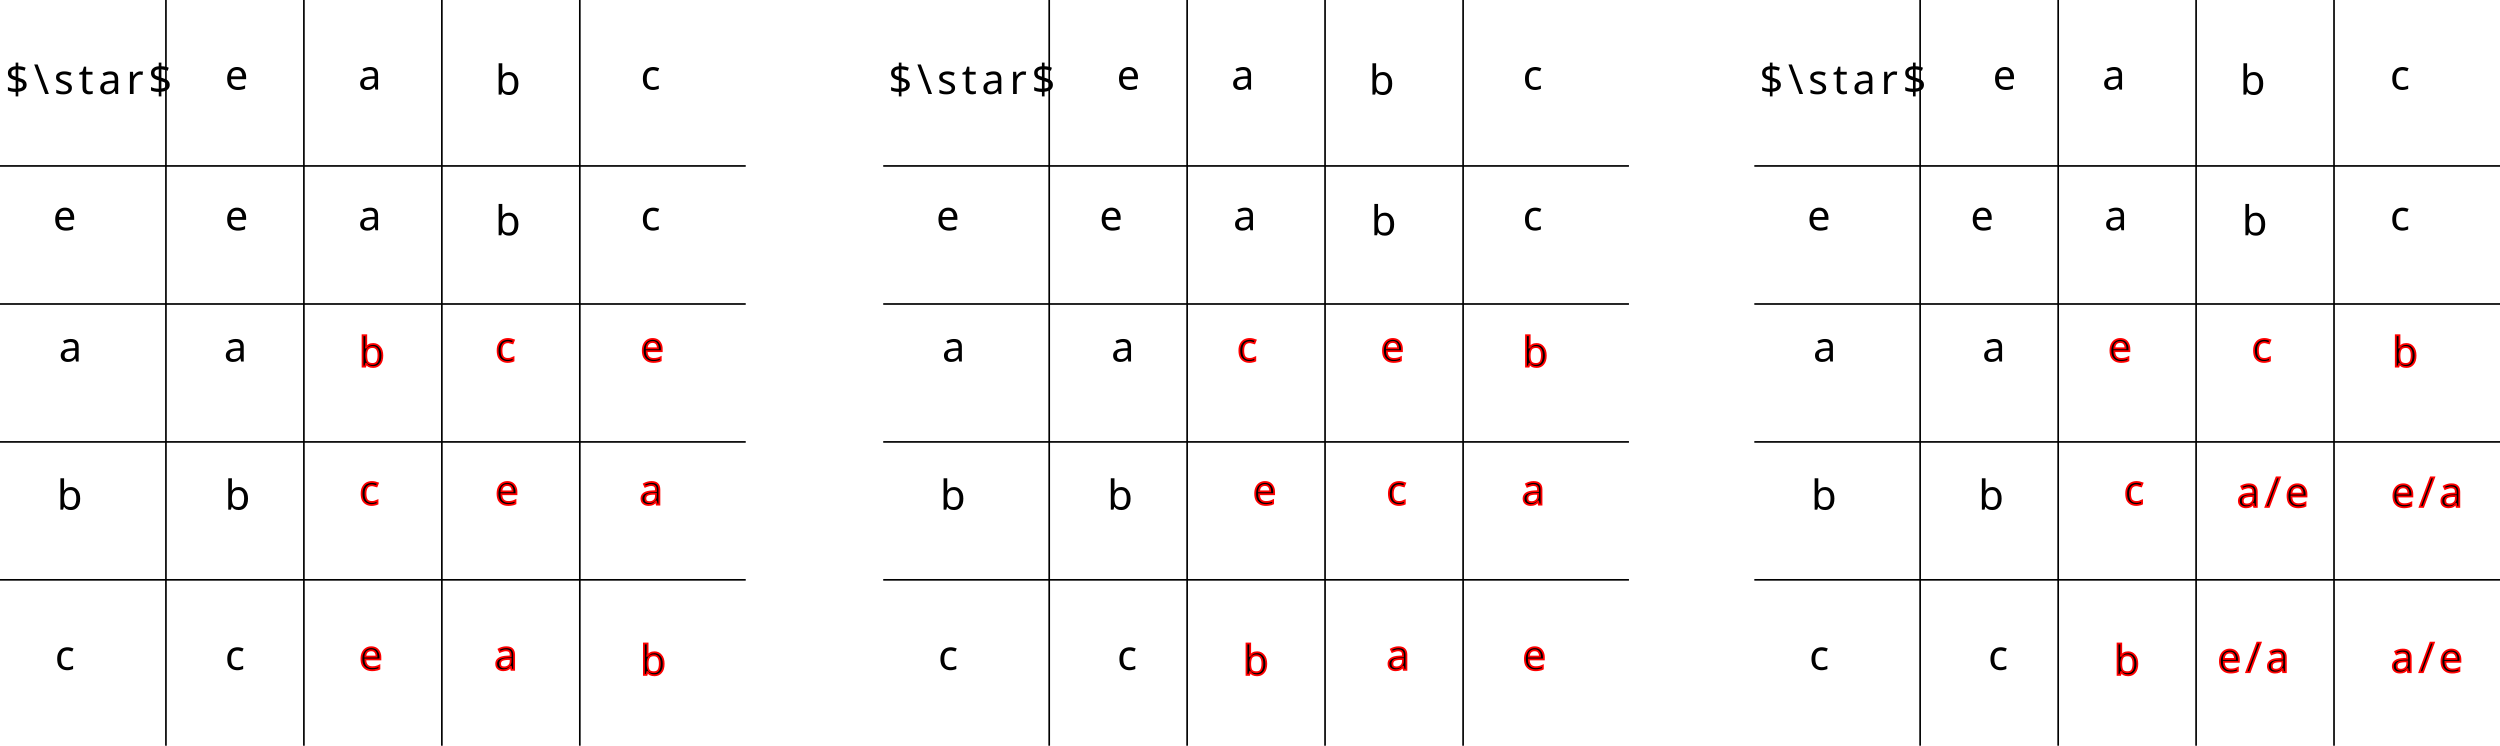
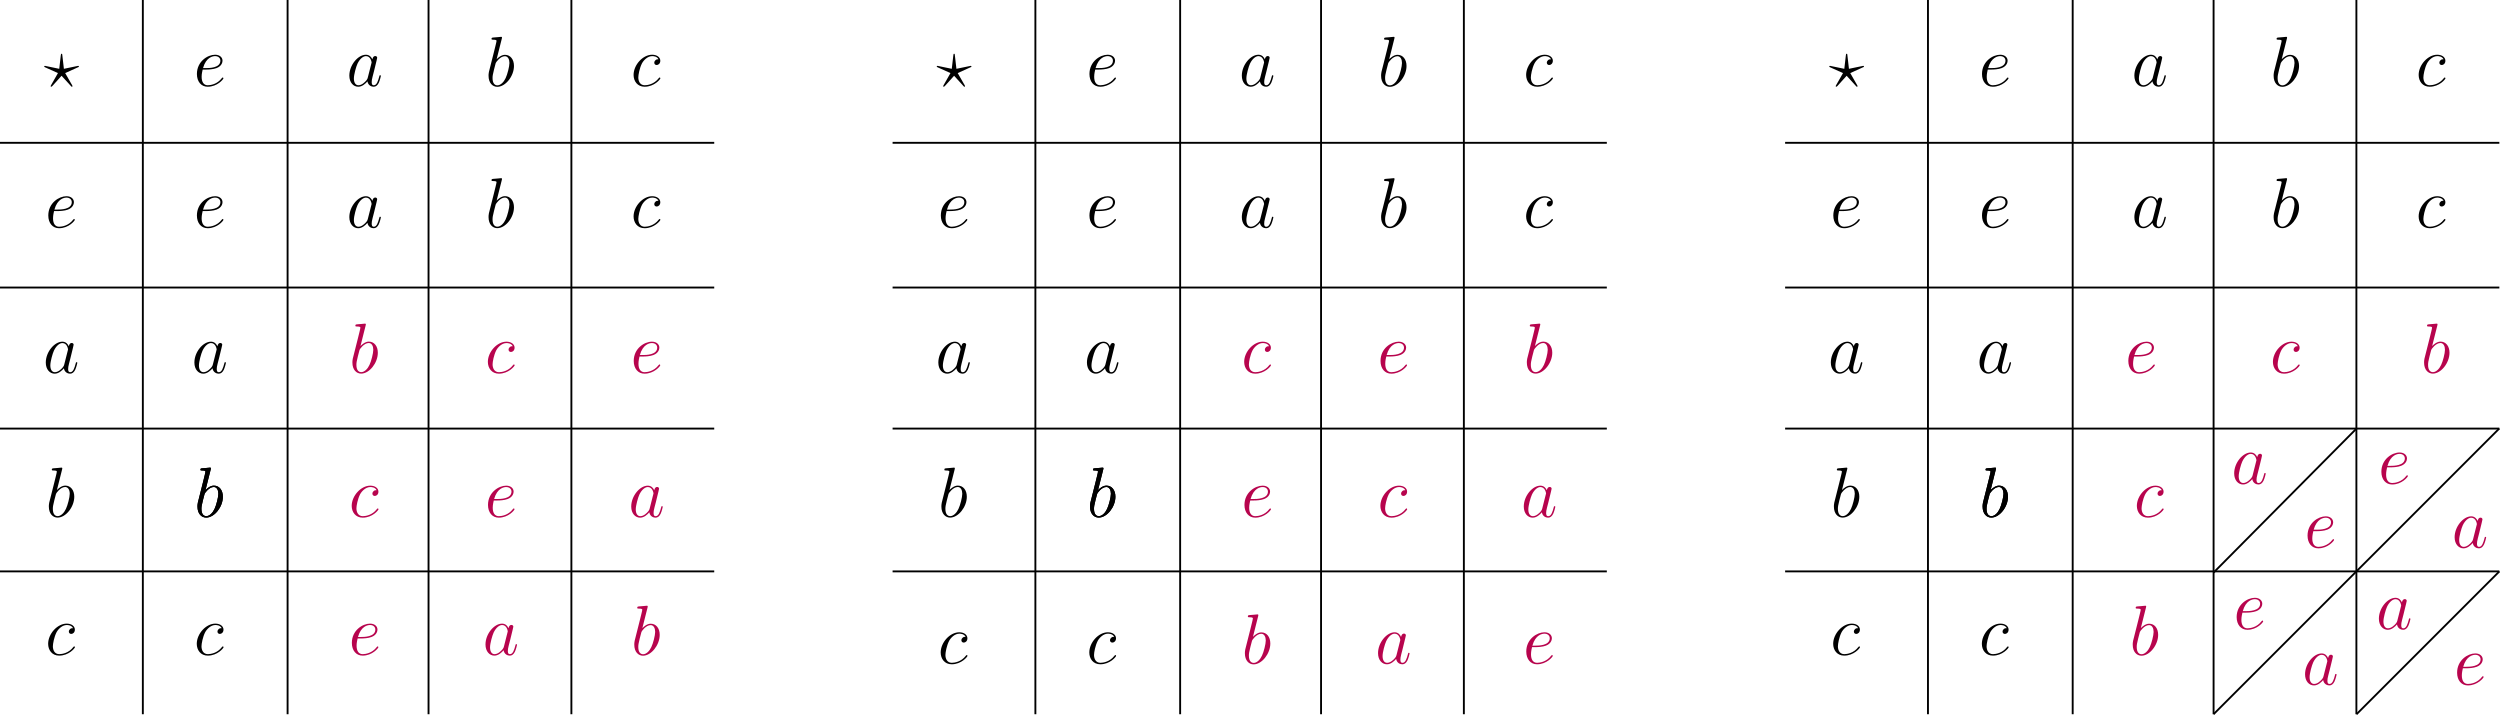
- <svg xmlns="http://www.w3.org/2000/svg" id="svg8" width="191.78mm" height="57.207mm" version="1.1" viewBox="0 0 191.78 57.207">
-   <g id="layer1" transform="translate(-23.643 -203.1)">
-     <path id="path1" d="m36.372 203.1v57.207" fill="none" stroke="#000" stroke-width=".129" />
-     <path id="path2" d="m46.955 203.1v57.207" fill="none" stroke="#000" stroke-width=".129" />
-     <path id="path3" d="m57.539 203.1v57.207" fill="none" stroke="#000" stroke-width=".129" />
-     <path id="path4" d="m68.122 203.1v57.207" fill="none" stroke="#000" stroke-width=".129" />
-     <path id="path5" d="m23.643 247.58h57.207" fill="none" stroke="#000" stroke-width=".129" />
-     <path id="path6" d="m23.643 237h57.207" fill="none" stroke="#000" stroke-width=".129" />
-     <path id="path7" d="m23.643 226.42h57.207" fill="none" stroke="#000" stroke-width=".129" />
-     <path id="path8" d="m23.643 215.83h57.207" fill="none" stroke="#000" stroke-width=".129" />
-     <text id="text8" x="24.045" y="210.307" fill="none" font-family="'MonaspiceXe Nerd Font Mono'" font-size="3.175px" letter-spacing=".37px" stroke="#000000" stroke-width=".14" text-align="justify" word-spacing=".024px" style="line-height:1.8" xml:space="preserve">
-       <tspan id="tspan8" x="24.045" y="210.307" fill="#000000" letter-spacing=".37px" stroke="none" stroke-width=".14">$\star$</tspan>
-     </text>
-     <text id="text9" x="51.13" y="209.97" fill="#000000" font-family="'MonaspiceXe Nerd Font Mono'" font-size="3.175px" letter-spacing=".37px" stroke-width=".14" text-align="justify" word-spacing=".024px" style="line-height:1.8" xml:space="preserve">
-       <tspan id="tspan9" x="51.13" y="209.97" stroke-width=".14">a</tspan>
-     </text>
-     <text id="text10" x="61.628" y="210.357" fill="#000000" font-family="'MonaspiceXe Nerd Font Mono'" font-size="3.175px" letter-spacing=".37px" stroke-width=".14" text-align="justify" word-spacing=".024px" style="line-height:1.8" xml:space="preserve">
-       <tspan id="tspan10" x="61.628" y="210.357" stroke-width=".14">b</tspan>
-     </text>
-     <text id="text11" x="51.13" y="220.761" fill="#000000" font-family="'MonaspiceXe Nerd Font Mono'" font-size="3.175px" letter-spacing=".37px" stroke-width=".14" text-align="justify" word-spacing=".024px" style="line-height:1.8" xml:space="preserve">
-       <tspan id="tspan11" x="51.13" y="220.761" stroke-width=".14">a</tspan>
-     </text>
-     <text id="text12" x="72.789" y="209.97" fill="#000000" font-family="'MonaspiceXe Nerd Font Mono'" font-size="3.175px" letter-spacing=".37px" stroke-width=".14" text-align="justify" word-spacing=".024px" style="line-height:1.8" xml:space="preserve">
-       <tspan id="tspan12" x="72.789" y="209.97" stroke-width=".14">c</tspan>
-     </text>
-     <text id="text13" x="61.628" y="221.147" fill="#000000" font-family="'MonaspiceXe Nerd Font Mono'" font-size="3.175px" letter-spacing=".37px" stroke-width=".14" text-align="justify" word-spacing=".024px" style="line-height:1.8" xml:space="preserve">
-       <tspan id="tspan13" x="61.628" y="221.147" stroke-width=".14">b</tspan>
-     </text>
-     <text id="text14" x="72.789" y="220.76" fill="#000000" font-family="'MonaspiceXe Nerd Font Mono'" font-size="3.175px" letter-spacing=".37px" stroke-width=".14" text-align="justify" word-spacing=".024px" style="line-height:1.8" xml:space="preserve">
-       <tspan id="tspan14" x="72.789" y="220.76" stroke-width=".14">c</tspan>
-     </text>
-     <text id="text15" x="40.897" y="220.76" fill="#000000" font-family="'MonaspiceXe Nerd Font Mono'" font-size="3.175px" letter-spacing=".37px" stroke-width=".14" text-align="justify" word-spacing=".024px" style="line-height:1.8" xml:space="preserve">
-       <tspan id="tspan15" x="40.897" y="220.76" stroke-width=".14">e</tspan>
-     </text>
-     <text id="text16" x="40.826" y="230.835" fill="#000000" font-family="'MonaspiceXe Nerd Font Mono'" font-size="3.175px" letter-spacing=".37px" stroke-width=".14" text-align="justify" word-spacing=".024px" style="line-height:1.8" xml:space="preserve">
-       <tspan id="tspan16" x="40.826" y="230.835" stroke-width=".14">a</tspan>
-     </text>
-     <text id="text17" x="40.888" y="242.194" fill="#000000" font-family="'MonaspiceXe Nerd Font Mono'" font-size="3.175px" letter-spacing=".37px" stroke-width=".14" text-align="justify" word-spacing=".024px" style="line-height:1.8" xml:space="preserve">
-       <tspan id="tspan17" x="40.888" y="242.194" stroke-width=".14">b</tspan>
-     </text>
-     <text id="text18" x="40.905" y="254.485" fill="#000000" font-family="'MonaspiceXe Nerd Font Mono'" font-size="3.175px" letter-spacing=".37px" stroke-width=".14" text-align="justify" word-spacing=".024px" style="line-height:1.8" xml:space="preserve">
-       <tspan id="tspan18" x="40.905" y="254.485" stroke-width=".14">c</tspan>
-     </text>
-     <text id="text19" x="51.192" y="231.221" fill="#000000" font-family="'MonaspiceXe Nerd Font Mono'" font-size="3.175px" letter-spacing=".37px" stroke="#ff0000" stroke-width=".14" text-align="justify" word-spacing=".024px" style="line-height:1.8" xml:space="preserve">
-       <tspan id="tspan19" x="51.192" y="231.221" stroke="#ff0000" stroke-width=".14">b</tspan>
-     </text>
-     <text id="text20" x="51.209" y="241.807" fill="#000000" font-family="'MonaspiceXe Nerd Font Mono'" font-size="3.175px" letter-spacing=".37px" stroke="#ff0000" stroke-width=".14" text-align="justify" word-spacing=".024px" style="line-height:1.8" xml:space="preserve">
-       <tspan id="tspan20" x="51.209" y="241.807" stroke="#ff0000" stroke-width=".14">c</tspan>
-     </text>
-     <text id="text21" x="51.201" y="254.485" fill="#000000" font-family="'MonaspiceXe Nerd Font Mono'" font-size="3.175px" letter-spacing=".37px" stroke="#ff0000" stroke-width=".14" text-align="justify" word-spacing=".024px" style="line-height:1.8" xml:space="preserve">
-       <tspan id="tspan21" x="51.201" y="254.485" stroke="#ff0000" stroke-width=".14">e</tspan>
-     </text>
-     <text id="text22" x="61.644" y="230.834" fill="#000000" font-family="'MonaspiceXe Nerd Font Mono'" font-size="3.175px" letter-spacing=".37px" stroke="#ff0000" stroke-width=".14" text-align="justify" word-spacing=".024px" style="line-height:1.8" xml:space="preserve">
-       <tspan id="tspan22" x="61.644" y="230.834" stroke="#ff0000" stroke-width=".14">c</tspan>
-     </text>
-     <text id="text24" x="61.566" y="254.485" fill="#000000" font-family="'MonaspiceXe Nerd Font Mono'" font-size="3.175px" letter-spacing=".37px" stroke="#ff0000" stroke-width=".14" text-align="justify" word-spacing=".024px" style="line-height:1.8" xml:space="preserve">
-       <tspan id="tspan24" x="61.566" y="254.485" stroke="#ff0000" stroke-width=".14">a</tspan>
-     </text>
-     <text id="text25" x="72.781" y="230.834" fill="#000000" font-family="'MonaspiceXe Nerd Font Mono'" font-size="3.175px" letter-spacing=".37px" stroke="#ff0000" stroke-width=".14" text-align="justify" word-spacing=".024px" style="line-height:1.8" xml:space="preserve">
-       <tspan id="tspan25" x="72.781" y="230.834" stroke="#ff0000" stroke-width=".14">e</tspan>
-     </text>
-     <text id="text26" x="140.38" y="241.807" fill="#000000" font-family="'MonaspiceXe Nerd Font Mono'" font-size="3.175px" letter-spacing=".37px" stroke="#ff0000" stroke-width=".14" text-align="justify" word-spacing=".024px" style="line-height:1.8" xml:space="preserve">
-       <tspan id="tspan26" x="140.38" y="241.807" stroke="#ff0000" stroke-width=".14">a</tspan>
-     </text>
-     <text id="text27" x="72.772" y="254.872" fill="#000000" font-family="'MonaspiceXe Nerd Font Mono'" font-size="3.175px" letter-spacing=".37px" stroke="#ff0000" stroke-width=".14" text-align="justify" word-spacing=".024px" style="line-height:1.8" xml:space="preserve">
-       <tspan id="tspan27" x="72.772" y="254.872" stroke="#ff0000" stroke-width=".14">b</tspan>
-     </text>
-     <text id="text28" x="27.859" y="254.485" fill="#000000" font-family="'MonaspiceXe Nerd Font Mono'" font-size="3.175px" letter-spacing=".37px" stroke-width=".14" text-align="justify" word-spacing=".024px" style="line-height:1.8" xml:space="preserve">
-       <tspan id="tspan28" x="27.859" y="254.485" stroke-width=".14">c</tspan>
-     </text>
-     <text id="text29" x="28.01" y="242.194" fill="#000000" font-family="'MonaspiceXe Nerd Font Mono'" font-size="3.175px" letter-spacing=".37px" stroke-width=".14" text-align="justify" word-spacing=".024px" style="line-height:1.8" xml:space="preserve">
-       <tspan id="tspan29" x="28.01" y="242.194" stroke-width=".14">b</tspan>
-     </text>
-     <text id="text30" x="28.161" y="230.835" fill="#000000" font-family="'MonaspiceXe Nerd Font Mono'" font-size="3.175px" letter-spacing=".37px" stroke-width=".14" text-align="justify" word-spacing=".024px" style="line-height:1.8" xml:space="preserve">
-       <tspan id="tspan30" x="28.161" y="230.835" stroke-width=".14">a</tspan>
-     </text>
-     <text id="text31" x="27.708" y="220.76" fill="#000000" font-family="'MonaspiceXe Nerd Font Mono'" font-size="3.175px" letter-spacing=".37px" stroke-width=".14" text-align="justify" word-spacing=".024px" style="line-height:1.8" xml:space="preserve">
-       <tspan id="tspan31" x="27.708" y="220.76" stroke-width=".14">e</tspan>
-     </text>
-     <path id="path31" d="m104.13 203.1v57.207" fill="none" stroke="#000" stroke-width=".129" />
-     <path id="path32" d="m114.71 203.1v57.207" fill="none" stroke="#000" stroke-width=".129" />
-     <path id="path33" d="m125.29 203.1v57.207" fill="none" stroke="#000" stroke-width=".129" />
-     <path id="path34" d="m135.88 203.1v57.207" fill="none" stroke="#000" stroke-width=".129" />
-     <path id="path35" d="m91.396 247.58h57.207" fill="none" stroke="#000" stroke-width=".129" />
-     <path id="path36" d="m91.396 237h57.207" fill="none" stroke="#000" stroke-width=".129" />
-     <path id="path37" d="m91.396 226.42h57.207" fill="none" stroke="#000" stroke-width=".129" />
-     <path id="path38" d="m91.396 215.83h57.207" fill="none" stroke="#000" stroke-width=".129" />
-     <text id="text38" x="91.798" y="210.307" fill="none" font-family="'MonaspiceXe Nerd Font Mono'" font-size="3.175px" letter-spacing=".37px" stroke="#000000" stroke-width=".14" text-align="justify" word-spacing=".024px" style="line-height:1.8" xml:space="preserve">
-       <tspan id="tspan38" x="91.798" y="210.307" fill="#000000" letter-spacing=".37px" stroke="none" stroke-width=".14">$\star$</tspan>
-     </text>
-     <text id="text39" x="118.096" y="209.97" fill="#000000" font-family="'MonaspiceXe Nerd Font Mono'" font-size="3.175px" letter-spacing=".37px" stroke-width=".14" text-align="justify" word-spacing=".024px" style="line-height:1.8" xml:space="preserve">
-       <tspan id="tspan39" x="118.096" y="209.97" stroke-width=".14">a</tspan>
-     </text>
-     <text id="text40" x="128.659" y="210.357" fill="#000000" font-family="'MonaspiceXe Nerd Font Mono'" font-size="3.175px" letter-spacing=".37px" stroke-width=".14" text-align="justify" word-spacing=".024px" style="line-height:1.8" xml:space="preserve">
-       <tspan id="tspan40" x="128.659" y="210.357" stroke-width=".14">b</tspan>
-     </text>
-     <text id="text41" x="118.247" y="220.761" fill="#000000" font-family="'MonaspiceXe Nerd Font Mono'" font-size="3.175px" letter-spacing=".37px" stroke-width=".14" text-align="justify" word-spacing=".024px" style="line-height:1.8" xml:space="preserve">
-       <tspan id="tspan41" x="118.247" y="220.761" stroke-width=".14">a</tspan>
-     </text>
-     <text id="text42" x="140.458" y="209.97" fill="#000000" font-family="'MonaspiceXe Nerd Font Mono'" font-size="3.175px" letter-spacing=".37px" stroke-width=".14" text-align="justify" word-spacing=".024px" style="line-height:1.8" xml:space="preserve">
-       <tspan id="tspan42" x="140.458" y="209.97" stroke-width=".14">c</tspan>
-     </text>
-     <text id="text43" x="128.81" y="221.147" fill="#000000" font-family="'MonaspiceXe Nerd Font Mono'" font-size="3.175px" letter-spacing=".37px" stroke-width=".14" text-align="justify" word-spacing=".024px" style="line-height:1.8" xml:space="preserve">
-       <tspan id="tspan43" x="128.81" y="221.147" stroke-width=".14">b</tspan>
-     </text>
-     <text id="text44" x="140.458" y="220.76" fill="#000000" font-family="'MonaspiceXe Nerd Font Mono'" font-size="3.175px" letter-spacing=".37px" stroke-width=".14" text-align="justify" word-spacing=".024px" style="line-height:1.8" xml:space="preserve">
-       <tspan id="tspan44" x="140.458" y="220.76" stroke-width=".14">c</tspan>
-     </text>
-     <text id="text45" x="107.986" y="220.76" fill="#000000" font-family="'MonaspiceXe Nerd Font Mono'" font-size="3.175px" letter-spacing=".37px" stroke-width=".14" text-align="justify" word-spacing=".024px" style="line-height:1.8" xml:space="preserve">
-       <tspan id="tspan45" x="107.986" y="220.76" stroke-width=".14">e</tspan>
-     </text>
-     <text id="text46" x="108.891" y="230.835" fill="#000000" font-family="'MonaspiceXe Nerd Font Mono'" font-size="3.175px" letter-spacing=".37px" stroke-width=".14" text-align="justify" word-spacing=".024px" style="line-height:1.8" xml:space="preserve">
-       <tspan id="tspan46" x="108.891" y="230.835" stroke-width=".14">a</tspan>
-     </text>
-     <text id="text47" x="108.589" y="242.194" fill="#000000" font-family="'MonaspiceXe Nerd Font Mono'" font-size="3.175px" letter-spacing=".37px" stroke-width=".14" text-align="justify" word-spacing=".024px" style="line-height:1.8" xml:space="preserve">
-       <tspan id="tspan47" x="108.589" y="242.194" stroke-width=".14">b</tspan>
-     </text>
-     <text id="text48" x="109.344" y="254.485" fill="#000000" font-family="'MonaspiceXe Nerd Font Mono'" font-size="3.175px" letter-spacing=".37px" stroke-width=".14" text-align="justify" word-spacing=".024px" style="line-height:1.8" xml:space="preserve">
-       <tspan id="tspan48" x="109.344" y="254.485" stroke-width=".14">c</tspan>
-     </text>
-     <text id="text49" x="118.548" y="230.834" fill="#000000" font-family="'MonaspiceXe Nerd Font Mono'" font-size="3.175px" letter-spacing=".37px" stroke="#ff0000" stroke-width=".14" text-align="justify" word-spacing=".024px" style="line-height:1.8" xml:space="preserve">
-       <tspan id="tspan49" x="118.548" y="230.834" stroke="#ff0000" stroke-width=".14">c</tspan>
-     </text>
-     <text id="text50" x="119.756" y="241.807" fill="#000000" font-family="'MonaspiceXe Nerd Font Mono'" font-size="3.175px" letter-spacing=".37px" stroke="#ff0000" stroke-width=".14" text-align="justify" word-spacing=".024px" style="line-height:1.8" xml:space="preserve">
-       <tspan id="tspan50" x="119.756" y="241.807" stroke="#ff0000" stroke-width=".14">e</tspan>
-     </text>
-     <text id="text51" x="119.001" y="254.872" fill="#000000" font-family="'MonaspiceXe Nerd Font Mono'" font-size="3.175px" letter-spacing=".37px" stroke="#ff0000" stroke-width=".14" text-align="justify" word-spacing=".024px" style="line-height:1.8" xml:space="preserve">
-       <tspan id="tspan51" x="119.001" y="254.872" stroke="#ff0000" stroke-width=".14">b</tspan>
-     </text>
-     <text id="text52" x="129.564" y="230.834" fill="#000000" font-family="'MonaspiceXe Nerd Font Mono'" font-size="3.175px" letter-spacing=".37px" stroke="#ff0000" stroke-width=".14" text-align="justify" word-spacing=".024px" style="line-height:1.8" xml:space="preserve">
-       <tspan id="tspan52" x="129.564" y="230.834" stroke="#ff0000" stroke-width=".14">e</tspan>
-     </text>
+ <svg xmlns="http://www.w3.org/2000/svg" xmlns:xlink="http://www.w3.org/1999/xlink" id="svg8" width="170.33mm" height="48.708mm" version="1.1" viewBox="0 0 170.33 48.708">
+   <defs id="defs2">
+     <g id="g1">
+       <g id="glyph-0-0">
+         <path id="path1-1" d="m2.922-2.062 1.625 1.781c0.031 0.047 0.062 0.062 0.109 0.062 0.109 0 0.109-0.094 0.109-0.109 0-0.031-0.031-0.109-0.062-0.141l-1.172-2.047 2.141-0.969c0.156-0.047 0.172-0.062 0.172-0.141 0-0.062-0.047-0.109-0.125-0.109l-2.406 0.5-0.266-2.312c-0.016-0.172-0.016-0.219-0.125-0.219-0.094 0-0.094 0.047-0.125 0.234l-0.266 2.297-2.406-0.5c-0.078 0-0.125 0.047-0.125 0.109 0 0.078 0.062 0.094 0.156 0.141l2.156 0.969-1.156 2.031c-0.078 0.141-0.078 0.156-0.078 0.156 0 0.016 0 0.109 0.109 0.109 0.016 0 0.062 0 0.172-0.109z" />
+       </g>
+     </g>
+     <g id="g1-8">
+       <g id="glyph-0-0-7">
+         <path id="path1-9" d="m3.594-1.422c-0.062 0.203-0.062 0.234-0.219 0.453-0.266 0.328-0.797 0.844-1.359 0.844-0.484 0-0.766-0.438-0.766-1.141 0-0.656 0.375-2 0.609-2.5 0.406-0.844 0.969-1.266 1.422-1.266 0.797 0 0.953 0.984 0.953 1.078 0 0.016-0.031 0.156-0.047 0.188zm0.766-3.062c-0.125-0.312-0.453-0.781-1.078-0.781-1.344 0-2.797 1.734-2.797 3.516 0 1.172 0.688 1.875 1.5 1.875 0.656 0 1.219-0.516 1.547-0.906 0.125 0.703 0.688 0.906 1.047 0.906s0.641-0.219 0.859-0.656c0.188-0.406 0.359-1.125 0.359-1.172 0-0.062-0.047-0.109-0.125-0.109-0.109 0-0.109 0.062-0.156 0.234-0.188 0.703-0.406 1.453-0.906 1.453-0.344 0-0.359-0.312-0.359-0.547 0-0.266 0.031-0.406 0.141-0.875 0.078-0.297 0.141-0.562 0.234-0.906 0.438-1.797 0.547-2.219 0.547-2.297 0-0.156-0.125-0.297-0.312-0.297-0.375 0-0.469 0.422-0.5 0.562z" />
+       </g>
+     </g>
+     <g id="g1-0">
+       <g id="glyph-0-0-2">
+         <path id="path1-3" d="m2.141-2.766c0.328 0 1.141-0.031 1.703-0.25 0.906-0.344 1-1.031 1-1.25 0-0.531-0.453-1-1.25-1-1.25 0-3.062 1.125-3.062 3.25 0 1.266 0.719 2.141 1.812 2.141 1.625 0 2.656-1.266 2.656-1.422 0-0.078-0.078-0.141-0.125-0.141-0.031 0-0.047 0.016-0.156 0.125-0.766 1.016-1.891 1.188-2.359 1.188-0.672 0-1.031-0.531-1.031-1.422 0-0.156 0-0.469 0.172-1.219zm-0.578-0.25c0.516-1.844 1.656-2.016 2.031-2.016 0.531 0 0.891 0.312 0.891 0.766 0 1.25-1.922 1.25-2.422 1.25z" />
+       </g>
+     </g>
+     <g id="g1-5">
+       <g id="glyph-0-0-9">
+         <path id="path1-2" d="m2.766-8c0-0.047 0.031-0.109 0.031-0.172 0-0.125-0.125-0.125-0.141-0.125s-0.438 0.031-0.656 0.062c-0.203 0.016-0.391 0.031-0.594 0.047-0.297 0.031-0.375 0.031-0.375 0.25 0 0.125 0.109 0.125 0.234 0.125 0.609 0 0.609 0.109 0.609 0.219 0 0.094-0.094 0.438-0.141 0.656l-0.281 1.141c-0.125 0.484-0.812 3.188-0.859 3.406-0.062 0.297-0.062 0.5-0.062 0.656 0 1.219 0.688 1.859 1.469 1.859 1.375 0 2.812-1.781 2.812-3.516 0-1.109-0.609-1.875-1.516-1.875-0.625 0-1.188 0.516-1.406 0.75zm-0.75 7.875c-0.391 0-0.812-0.281-0.812-1.219 0-0.391 0.047-0.609 0.25-1.453 0.047-0.156 0.234-0.922 0.281-1.078 0.016-0.094 0.734-1.156 1.547-1.156 0.516 0 0.766 0.531 0.766 1.141 0 0.578-0.344 1.938-0.641 2.547-0.297 0.656-0.844 1.219-1.391 1.219z" />
+       </g>
+     </g>
+     <g id="g1-9">
+       <g id="glyph-0-0-73">
+         <path id="path1-6" d="m4.672-4.5c-0.219 0-0.328 0-0.5 0.156-0.078 0.047-0.203 0.234-0.203 0.422 0 0.234 0.172 0.391 0.406 0.391 0.281 0 0.609-0.25 0.609-0.719 0-0.578-0.547-1.016-1.375-1.016-1.562 0-3.125 1.703-3.125 3.406 0 1.031 0.641 1.984 1.859 1.984 1.625 0 2.656-1.266 2.656-1.422 0-0.078-0.078-0.141-0.125-0.141-0.031 0-0.047 0.016-0.156 0.125-0.766 1.016-1.891 1.188-2.359 1.188-0.812 0-1.078-0.719-1.078-1.312 0-0.422 0.203-1.578 0.625-2.391 0.312-0.562 0.969-1.203 1.719-1.203 0.156 0 0.812 0.016 1.047 0.531z" />
+       </g>
+     </g>
+   </defs>
+   <g id="layer1" transform="translate(-26.224 -190.18)">
+     <path id="path3" d="m35.956 190.18v48.662" fill="none" stroke="#000" stroke-width=".129" />
    <text id="text53" x="170.967" y="244.451" fill="#000000" font-family="'MonaspiceXe Nerd Font Mono'" font-size="3.175px" letter-spacing=".37px" stroke-width=".14" text-align="justify" word-spacing=".024px" style="line-height:1.8" xml:space="preserve">
      <tspan id="tspan53" x="170.967" y="244.451" stroke-width=".14" />
-     </text>
-     <text id="text54" x="130.017" y="254.485" fill="#000000" font-family="'MonaspiceXe Nerd Font Mono'" font-size="3.175px" letter-spacing=".37px" stroke="#ff0000" stroke-width=".14" text-align="justify" word-spacing=".024px" style="line-height:1.8" xml:space="preserve">
-       <tspan id="tspan54" x="130.017" y="254.485" stroke="#ff0000" stroke-width=".14">a</tspan>
-     </text>
-     <text id="text55" x="140.441" y="231.221" fill="#000000" font-family="'MonaspiceXe Nerd Font Mono'" font-size="3.175px" letter-spacing=".37px" stroke="#ff0000" stroke-width=".14" text-align="justify" word-spacing=".024px" style="line-height:1.8" xml:space="preserve">
-       <tspan id="tspan55" x="140.441" y="231.221" stroke="#ff0000" stroke-width=".14">b</tspan>
-     </text>
-     <text id="text57" x="140.45" y="254.485" fill="#000000" font-family="'MonaspiceXe Nerd Font Mono'" font-size="3.175px" letter-spacing=".37px" stroke="#ff0000" stroke-width=".14" text-align="justify" word-spacing=".024px" style="line-height:1.8" xml:space="preserve">
-       <tspan id="tspan57" x="140.45" y="254.485" stroke="#ff0000" stroke-width=".14">e</tspan>
-     </text>
-     <text id="text58" x="95.612" y="254.485" fill="#000000" font-family="'MonaspiceXe Nerd Font Mono'" font-size="3.175px" letter-spacing=".37px" stroke-width=".14" text-align="justify" word-spacing=".024px" style="line-height:1.8" xml:space="preserve">
-       <tspan id="tspan58" x="95.612" y="254.485" stroke-width=".14">c</tspan>
-     </text>
-     <text id="text59" x="95.763" y="242.194" fill="#000000" font-family="'MonaspiceXe Nerd Font Mono'" font-size="3.175px" letter-spacing=".37px" stroke-width=".14" text-align="justify" word-spacing=".024px" style="line-height:1.8" xml:space="preserve">
-       <tspan id="tspan59" x="95.763" y="242.194" stroke-width=".14">b</tspan>
-     </text>
-     <text id="text60" x="95.914" y="230.835" fill="#000000" font-family="'MonaspiceXe Nerd Font Mono'" font-size="3.175px" letter-spacing=".37px" stroke-width=".14" text-align="justify" word-spacing=".024px" style="line-height:1.8" xml:space="preserve">
-       <tspan id="tspan60" x="95.914" y="230.835" stroke-width=".14">a</tspan>
-     </text>
-     <text id="text61" x="95.461" y="220.76" fill="#000000" font-family="'MonaspiceXe Nerd Font Mono'" font-size="3.175px" letter-spacing=".37px" stroke-width=".14" text-align="justify" word-spacing=".024px" style="line-height:1.8" xml:space="preserve">
-       <tspan id="tspan61" x="95.461" y="220.76" stroke-width=".14">e</tspan>
-     </text>
-     <text id="text63" x="130.017" y="241.807" fill="#000000" font-family="'MonaspiceXe Nerd Font Mono'" font-size="3.175px" letter-spacing=".37px" stroke="#ff0000" stroke-width=".14" text-align="justify" word-spacing=".024px" style="line-height:1.8" xml:space="preserve">
-       <tspan id="tspan63" x="130.017" y="241.807" stroke="#ff0000" stroke-width=".14">c</tspan>
-     </text>
-     <text id="text64" x="207.074" y="241.985" fill="#000000" font-family="'MonaspiceXe Nerd Font Mono'" font-size="3.175px" letter-spacing=".37px" stroke="#ff0000" stroke-width=".14" text-align="justify" word-spacing=".024px" style="line-height:1.8" xml:space="preserve">
-       <tspan id="tspan64" x="207.074" y="241.985" stroke="#ff0000" stroke-width=".14">e/a</tspan>
-     </text>
-     <path id="path64" d="m170.94 203.1v57.207" fill="none" stroke="#000" stroke-width=".129" />
-     <path id="path65" d="m181.53 203.1v57.207" fill="none" stroke="#000" stroke-width=".129" />
-     <path id="path66" d="m192.11 203.1v57.207" fill="none" stroke="#000" stroke-width=".129" />
-     <path id="path67" d="m202.69 203.1v57.207" fill="none" stroke="#000" stroke-width=".129" />
-     <path id="path68" d="m158.22 247.58h57.207" fill="none" stroke="#000" stroke-width=".129" />
-     <path id="path69" d="m158.22 237h57.207" fill="none" stroke="#000" stroke-width=".129" />
-     <path id="path70" d="m158.22 226.42h57.207" fill="none" stroke="#000" stroke-width=".129" />
-     <path id="path71" d="m158.22 215.83h57.207" fill="none" stroke="#000" stroke-width=".129" />
-     <text id="text71" x="158.618" y="210.307" fill="none" font-family="'MonaspiceXe Nerd Font Mono'" font-size="3.175px" letter-spacing=".37px" stroke="#000000" stroke-width=".14" text-align="justify" word-spacing=".024px" style="line-height:1.8" xml:space="preserve">
-       <tspan id="tspan71" x="158.618" y="210.307" fill="#000000" letter-spacing=".37px" stroke="none" stroke-width=".14">$\star$</tspan>
-     </text>
-     <text id="text72" x="184.916" y="209.97" fill="#000000" font-family="'MonaspiceXe Nerd Font Mono'" font-size="3.175px" letter-spacing=".37px" stroke-width=".14" text-align="justify" word-spacing=".024px" style="line-height:1.8" xml:space="preserve">
-       <tspan id="tspan72" x="184.916" y="209.97" stroke-width=".14">a</tspan>
-     </text>
-     <text id="text73" x="195.478" y="210.357" fill="#000000" font-family="'MonaspiceXe Nerd Font Mono'" font-size="3.175px" letter-spacing=".37px" stroke-width=".14" text-align="justify" word-spacing=".024px" style="line-height:1.8" xml:space="preserve">
-       <tspan id="tspan73" x="195.478" y="210.357" stroke-width=".14">b</tspan>
-     </text>
-     <text id="text74" x="185.066" y="220.761" fill="#000000" font-family="'MonaspiceXe Nerd Font Mono'" font-size="3.175px" letter-spacing=".37px" stroke-width=".14" text-align="justify" word-spacing=".024px" style="line-height:1.8" xml:space="preserve">
-       <tspan id="tspan74" x="185.066" y="220.761" stroke-width=".14">a</tspan>
-     </text>
-     <text id="text75" x="206.989" y="209.97" fill="#000000" font-family="'MonaspiceXe Nerd Font Mono'" font-size="3.175px" letter-spacing=".37px" stroke-width=".14" text-align="justify" word-spacing=".024px" style="line-height:1.8" xml:space="preserve">
-       <tspan id="tspan75" x="206.989" y="209.97" stroke-width=".14">c</tspan>
-     </text>
-     <text id="text76" x="195.629" y="221.147" fill="#000000" font-family="'MonaspiceXe Nerd Font Mono'" font-size="3.175px" letter-spacing=".37px" stroke-width=".14" text-align="justify" word-spacing=".024px" style="line-height:1.8" xml:space="preserve">
-       <tspan id="tspan76" x="195.629" y="221.147" stroke-width=".14">b</tspan>
-     </text>
-     <text id="text77" x="206.989" y="220.76" fill="#000000" font-family="'MonaspiceXe Nerd Font Mono'" font-size="3.175px" letter-spacing=".37px" stroke-width=".14" text-align="justify" word-spacing=".024px" style="line-height:1.8" xml:space="preserve">
-       <tspan id="tspan77" x="206.989" y="220.76" stroke-width=".14">c</tspan>
-     </text>
-     <text id="text78" x="174.805" y="220.76" fill="#000000" font-family="'MonaspiceXe Nerd Font Mono'" font-size="3.175px" letter-spacing=".37px" stroke-width=".14" text-align="justify" word-spacing=".024px" style="line-height:1.8" xml:space="preserve">
-       <tspan id="tspan78" x="174.805" y="220.76" stroke-width=".14">e</tspan>
-     </text>
-     <text id="text78-6" x="176.514" y="209.97" fill="#000000" font-family="'MonaspiceXe Nerd Font Mono'" font-size="3.175px" letter-spacing=".37px" stroke-width=".14" text-align="justify" word-spacing=".024px" style="line-height:1.8" xml:space="preserve">
-       <tspan id="tspan78-7" x="176.514" y="209.97" stroke-width=".14">e</tspan>
-     </text>
-     <text id="text79" x="175.711" y="230.835" fill="#000000" font-family="'MonaspiceXe Nerd Font Mono'" font-size="3.175px" letter-spacing=".37px" stroke-width=".14" text-align="justify" word-spacing=".024px" style="line-height:1.8" xml:space="preserve">
-       <tspan id="tspan79" x="175.711" y="230.835" stroke-width=".14">a</tspan>
-     </text>
-     <text id="text80" x="175.409" y="242.194" fill="#000000" font-family="'MonaspiceXe Nerd Font Mono'" font-size="3.175px" letter-spacing=".37px" stroke-width=".14" text-align="justify" word-spacing=".024px" style="line-height:1.8" xml:space="preserve">
-       <tspan id="tspan80" x="175.409" y="242.194" stroke-width=".14">b</tspan>
-     </text>
-     <text id="text81" x="176.164" y="254.485" fill="#000000" font-family="'MonaspiceXe Nerd Font Mono'" font-size="3.175px" letter-spacing=".37px" stroke-width=".14" text-align="justify" word-spacing=".024px" style="line-height:1.8" xml:space="preserve">
-       <tspan id="tspan81" x="176.164" y="254.485" stroke-width=".14">c</tspan>
-     </text>
-     <text id="text82" x="185.368" y="230.834" fill="#000000" font-family="'MonaspiceXe Nerd Font Mono'" font-size="3.175px" letter-spacing=".37px" stroke="#ff0000" stroke-width=".14" text-align="justify" word-spacing=".024px" style="line-height:1.8" xml:space="preserve">
-       <tspan id="tspan82" x="185.368" y="230.834" stroke="#ff0000" stroke-width=".14">e</tspan>
-     </text>
-     <text id="text83" x="186.575" y="241.807" fill="#000000" font-family="'MonaspiceXe Nerd Font Mono'" font-size="3.175px" letter-spacing=".37px" stroke="#ff0000" stroke-width=".14" text-align="justify" word-spacing=".024px" style="line-height:1.8" xml:space="preserve">
-       <tspan id="tspan83" x="186.575" y="241.807" stroke="#ff0000" stroke-width=".14">c</tspan>
-     </text>
-     <text id="text84" x="185.821" y="254.872" fill="#000000" font-family="'MonaspiceXe Nerd Font Mono'" font-size="3.175px" letter-spacing=".37px" stroke="#ff0000" stroke-width=".14" text-align="justify" word-spacing=".024px" style="line-height:1.8" xml:space="preserve">
-       <tspan id="tspan84" x="185.821" y="254.872" stroke="#ff0000" stroke-width=".14">b</tspan>
-     </text>
-     <text id="text85" x="196.384" y="230.834" fill="#000000" font-family="'MonaspiceXe Nerd Font Mono'" font-size="3.175px" letter-spacing=".37px" stroke="#ff0000" stroke-width=".14" text-align="justify" word-spacing=".024px" style="line-height:1.8" xml:space="preserve">
-       <tspan id="tspan85" x="196.384" y="230.834" stroke="#ff0000" stroke-width=".14">c</tspan>
-     </text>
-     <text id="text86" x="193.764" y="254.663" fill="#000000" font-family="'MonaspiceXe Nerd Font Mono'" font-size="3.175px" letter-spacing=".37px" stroke="#ff0000" stroke-width=".14" text-align="justify" word-spacing=".024px" style="line-height:1.8" xml:space="preserve">
-       <tspan id="tspan86" x="193.764" y="254.663" stroke="#ff0000" stroke-width=".14">e/a</tspan>
-     </text>
-     <text id="text87" x="207.166" y="231.221" fill="#000000" font-family="'MonaspiceXe Nerd Font Mono'" font-size="3.175px" letter-spacing=".37px" stroke="#ff0000" stroke-width=".14" text-align="justify" word-spacing=".024px" style="line-height:1.8" xml:space="preserve">
-       <tspan id="tspan87" x="207.166" y="231.221" stroke="#ff0000" stroke-width=".14">b</tspan>
    </text>
    <text id="text88" x="249.104" y="243.697" fill="#000000" font-family="'MonaspiceXe Nerd Font Mono'" font-size="3.175px" letter-spacing=".37px" stroke-width=".14" text-align="justify" word-spacing=".024px" style="line-height:1.8" xml:space="preserve">
      <tspan id="tspan88" x="249.104" y="243.697" stroke-width=".14" />
    </text>
-     <text id="text89" x="207.058" y="254.663" fill="#000000" font-family="'MonaspiceXe Nerd Font Mono'" font-size="3.175px" letter-spacing=".37px" stroke="#ff0000" stroke-width=".14" text-align="justify" word-spacing=".024px" style="line-height:1.8" xml:space="preserve">
-       <tspan id="tspan89" x="207.058" y="254.663" stroke="#ff0000" stroke-width=".14">a/e</tspan>
-     </text>
-     <text id="text90" x="162.432" y="254.485" fill="#000000" font-family="'MonaspiceXe Nerd Font Mono'" font-size="3.175px" letter-spacing=".37px" stroke-width=".14" text-align="justify" word-spacing=".024px" style="line-height:1.8" xml:space="preserve">
-       <tspan id="tspan90" x="162.432" y="254.485" stroke-width=".14">c</tspan>
-     </text>
-     <text id="text91" x="162.583" y="242.194" fill="#000000" font-family="'MonaspiceXe Nerd Font Mono'" font-size="3.175px" letter-spacing=".37px" stroke-width=".14" text-align="justify" word-spacing=".024px" style="line-height:1.8" xml:space="preserve">
-       <tspan id="tspan91" x="162.583" y="242.194" stroke-width=".14">b</tspan>
-     </text>
-     <text id="text92" x="162.734" y="230.835" fill="#000000" font-family="'MonaspiceXe Nerd Font Mono'" font-size="3.175px" letter-spacing=".37px" stroke-width=".14" text-align="justify" word-spacing=".024px" style="line-height:1.8" xml:space="preserve">
-       <tspan id="tspan92" x="162.734" y="230.835" stroke-width=".14">a</tspan>
-     </text>
-     <text id="text93" x="162.281" y="220.76" fill="#000000" font-family="'MonaspiceXe Nerd Font Mono'" font-size="3.175px" letter-spacing=".37px" stroke-width=".14" text-align="justify" word-spacing=".024px" style="line-height:1.8" xml:space="preserve">
-       <tspan id="tspan93" x="162.281" y="220.76" stroke-width=".14">e</tspan>
-     </text>
-     <text id="text94" x="195.249" y="241.985" fill="#000000" font-family="'MonaspiceXe Nerd Font Mono'" font-size="3.175px" letter-spacing=".37px" stroke="#ff0000" stroke-width=".14" text-align="justify" word-spacing=".024px" style="line-height:1.8" xml:space="preserve">
-       <tspan id="tspan94" x="195.249" y="241.985" stroke="#ff0000" stroke-width=".14">a/e</tspan>
-     </text>
-     <text id="text95" x="109.311" y="209.97" fill="#000000" font-family="'MonaspiceXe Nerd Font Mono'" font-size="3.175px" letter-spacing=".37px" stroke-width=".14" text-align="justify" word-spacing=".024px" style="line-height:1.8" xml:space="preserve">
-       <tspan id="tspan95" x="109.311" y="209.97" stroke-width=".14">e</tspan>
-     </text>
-     <text id="text96" x="40.897" y="209.97" fill="#000000" font-family="'MonaspiceXe Nerd Font Mono'" font-size="3.175px" letter-spacing=".37px" stroke-width=".14" text-align="justify" word-spacing=".024px" style="line-height:1.8" xml:space="preserve">
-       <tspan id="tspan96" x="40.897" y="209.97" stroke-width=".14">e</tspan>
-     </text>
-     <text id="text97" x="61.636" y="241.807" fill="#000000" font-family="'MonaspiceXe Nerd Font Mono'" font-size="3.175px" letter-spacing=".37px" stroke="#ff0000" stroke-width=".14" text-align="justify" word-spacing=".024px" style="line-height:1.8" xml:space="preserve">
-       <tspan id="tspan97" x="61.636" y="241.807" stroke="#ff0000" stroke-width=".14">e</tspan>
-     </text>
-     <text id="text98" x="72.71" y="241.807" fill="#000000" font-family="'MonaspiceXe Nerd Font Mono'" font-size="3.175px" letter-spacing=".37px" stroke="#ff0000" stroke-width=".14" text-align="justify" word-spacing=".024px" style="line-height:1.8" xml:space="preserve">
-       <tspan id="tspan98" x="72.71" y="241.807" stroke="#ff0000" stroke-width=".14">a</tspan>
-     </text>
+     <use id="use1" transform="matrix(.40455 0 0 .40455 24.4 189.09)" x="11.955" y="17.518" fill="#000000" xlink:href="#glyph-0-0" />
+     <use id="use1-2" transform="matrix(.40455 0 0 .40455 44.993 189.12)" x="11.955" y="17.103" fill="#000000" xlink:href="#glyph-0-0-7" />
+     <use id="use1-7" transform="matrix(.40455 0 0 .40455 34.588 189.12)" x="11.955" y="17.103" fill="#000000" xlink:href="#glyph-0-0-2" />
+     <use id="use1-28" transform="matrix(.40455 0 0 .40455 54.459 187.85)" x="11.955" y="20.258" fill="#000000" xlink:href="#glyph-0-0-9" />
+     <use id="use1-1" transform="matrix(.40455 0 0 .40455 64.359 189.12)" x="11.955" y="17.103" fill="#000000" xlink:href="#glyph-0-0-73" />
+     <use id="use2" transform="matrix(.40455 0 0 .40455 45.145 227.88)" x="11.955" y="17.103" fill="#b7044d" xlink:href="#glyph-0-0-2" />
+     <use id="use3" transform="matrix(.40455 0 0 .40455 44.993 198.76)" x="11.955" y="17.103" fill="#000000" xlink:href="#glyph-0-0-7" />
+     <use id="use4" transform="matrix(.40455 0 0 .40455 34.588 198.76)" x="11.955" y="17.103" fill="#000000" xlink:href="#glyph-0-0-2" />
+     <use id="use5" transform="matrix(.40455 0 0 .40455 54.459 197.48)" x="11.955" y="20.258" fill="#000000" xlink:href="#glyph-0-0-9" />
+     <use id="use6" transform="matrix(.40455 0 0 .40455 64.359 198.76)" x="11.955" y="17.103" fill="#000000" xlink:href="#glyph-0-0-73" />
+     <use id="use10" transform="matrix(.40455 0 0 .40455 45.183 207.39)" x="11.955" y="20.258" fill="#b7044d" xlink:href="#glyph-0-0-9" />
+     <use id="use11" transform="matrix(.40455 0 0 .40455 54.431 208.67)" x="11.955" y="17.103" fill="#b7044d" xlink:href="#glyph-0-0-73" />
+     <use id="use12" transform="matrix(.40455 0 0 .40455 34.436 208.67)" x="11.955" y="17.103" fill="#000000" xlink:href="#glyph-0-0-7" />
+     <use id="use13" transform="matrix(.40455 0 0 .40455 24.311 208.67)" x="11.955" y="17.103" fill="#000000" xlink:href="#glyph-0-0-7" />
+     <use id="use14" transform="matrix(.40455 0 0 .40455 64.35 208.67)" x="11.955" y="17.103" fill="#b7044d" xlink:href="#glyph-0-0-2" />
+     <use id="use15" transform="matrix(.40455 0 0 .40455 24.501 217.2)" x="11.955" y="20.258" fill="#000000" xlink:href="#glyph-0-0-9" />
+     <use id="use16" transform="matrix(.40455 0 0 .40455 34.626 217.2)" x="11.955" y="20.258" fill="#000000" xlink:href="#glyph-0-0-9" />
+     <use id="use17" transform="matrix(.40455 0 0 .40455 34.626 217.2)" x="11.955" y="20.258" fill="#000000" xlink:href="#glyph-0-0-9" />
+     <use id="use18" transform="matrix(.40455 0 0 .40455 45.154 218.48)" x="11.955" y="17.103" fill="#b7044d" xlink:href="#glyph-0-0-73" />
+     <use id="use20" transform="matrix(.40455 0 0 .40455 54.421 218.48)" x="11.955" y="17.103" fill="#b7044d" xlink:href="#glyph-0-0-2" />
+     <use id="use21" transform="matrix(.40455 0 0 .40455 64.198 218.48)" x="11.955" y="17.103" fill="#b7044d" xlink:href="#glyph-0-0-7" />
+     <use id="use22" transform="matrix(.40455 0 0 .40455 24.472 227.88)" x="11.955" y="17.103" fill="#000000" xlink:href="#glyph-0-0-73" />
+     <use id="use23" transform="matrix(.40455 0 0 .40455 34.598 227.88)" x="11.955" y="17.103" fill="#000000" xlink:href="#glyph-0-0-73" />
+     <use id="use24" transform="matrix(.40455 0 0 .40455 24.463 198.76)" x="11.955" y="17.103" fill="#000000" xlink:href="#glyph-0-0-2" />
+     <use id="use25" transform="matrix(.40455 0 0 .40455 64.388 226.61)" x="11.955" y="20.258" fill="#b7044d" xlink:href="#glyph-0-0-9" />
+     <use id="use26" transform="matrix(.40455 0 0 .40455 54.269 227.88)" x="11.955" y="17.103" fill="#b7044d" xlink:href="#glyph-0-0-7" />
+     <path id="path50" d="m45.818 190.18v48.662" fill="none" stroke="#000" stroke-width=".129" />
+     <path id="path51" d="m55.421 190.18v48.662" fill="none" stroke="#000" stroke-width=".129" />
+     <path id="path52" d="m65.154 190.18v48.662" fill="none" stroke="#000" stroke-width=".129" />
+     <path id="path53" d="m74.886 199.91h-48.662" fill="none" stroke="#000" stroke-width=".129" />
+     <path id="path54" d="m74.886 209.77h-48.662" fill="none" stroke="#000" stroke-width=".129" />
+     <path id="path55" d="m74.886 219.38h-48.662" fill="none" stroke="#000" stroke-width=".129" />
+     <path id="path56" d="m74.886 229.11h-48.662" fill="none" stroke="#000" stroke-width=".129" />
+     <path id="path57" d="m96.767 190.18v48.662" fill="none" stroke="#000" stroke-width=".129" />
+     <use id="use57" transform="matrix(.40455 0 0 .40455 85.21 189.09)" x="11.955" y="17.518" fill="#000000" xlink:href="#glyph-0-0" />
+     <use id="use58" transform="matrix(.40455 0 0 .40455 105.8 189.12)" x="11.955" y="17.103" fill="#000000" xlink:href="#glyph-0-0-7" />
+     <use id="use59" transform="matrix(.40455 0 0 .40455 95.399 189.12)" x="11.955" y="17.103" fill="#000000" xlink:href="#glyph-0-0-2" />
+     <use id="use60" transform="matrix(.40455 0 0 .40455 115.27 187.85)" x="11.955" y="20.258" fill="#000000" xlink:href="#glyph-0-0-9" />
+     <use id="use61" transform="matrix(.40455 0 0 .40455 125.17 189.12)" x="11.955" y="17.103" fill="#000000" xlink:href="#glyph-0-0-73" />
+     <use id="use62" transform="matrix(.40455 0 0 .40455 125.16 228.47)" x="11.955" y="17.103" fill="#b7044d" xlink:href="#glyph-0-0-2" />
+     <use id="use63" transform="matrix(.40455 0 0 .40455 105.8 198.76)" x="11.955" y="17.103" fill="#000000" xlink:href="#glyph-0-0-7" />
+     <use id="use64" transform="matrix(.40455 0 0 .40455 95.399 198.76)" x="11.955" y="17.103" fill="#000000" xlink:href="#glyph-0-0-2" />
+     <use id="use65" transform="matrix(.40455 0 0 .40455 115.27 197.48)" x="11.955" y="20.258" fill="#000000" xlink:href="#glyph-0-0-9" />
+     <use id="use66" transform="matrix(.40455 0 0 .40455 125.17 198.76)" x="11.955" y="17.103" fill="#000000" xlink:href="#glyph-0-0-73" />
+     <use id="use67" transform="matrix(.40455 0 0 .40455 125.2 207.39)" x="11.955" y="20.258" fill="#b7044d" xlink:href="#glyph-0-0-9" />
+     <use id="use68" transform="matrix(.40455 0 0 .40455 105.96 208.67)" x="11.955" y="17.103" fill="#b7044d" xlink:href="#glyph-0-0-73" />
+     <use id="use69" transform="matrix(.40455 0 0 .40455 95.247 208.67)" x="11.955" y="17.103" fill="#000000" xlink:href="#glyph-0-0-7" />
+     <use id="use70" transform="matrix(.40455 0 0 .40455 85.122 208.67)" x="11.955" y="17.103" fill="#000000" xlink:href="#glyph-0-0-7" />
+     <use id="use71" transform="matrix(.40455 0 0 .40455 115.23 208.67)" x="11.955" y="17.103" fill="#b7044d" xlink:href="#glyph-0-0-2" />
+     <use id="use72" transform="matrix(.40455 0 0 .40455 85.312 217.2)" x="11.955" y="20.258" fill="#000000" xlink:href="#glyph-0-0-9" />
+     <use id="use73" transform="matrix(.40455 0 0 .40455 95.437 217.2)" x="11.955" y="20.258" fill="#000000" xlink:href="#glyph-0-0-9" />
+     <use id="use74" transform="matrix(.40455 0 0 .40455 95.437 217.2)" x="11.955" y="20.258" fill="#000000" xlink:href="#glyph-0-0-9" />
+     <use id="use75" transform="matrix(.40455 0 0 .40455 115.24 218.48)" x="11.955" y="17.103" fill="#b7044d" xlink:href="#glyph-0-0-73" />
+     <use id="use76" transform="matrix(.40455 0 0 .40455 105.96 218.48)" x="11.955" y="17.103" fill="#b7044d" xlink:href="#glyph-0-0-2" />
+     <use id="use77" transform="matrix(.40455 0 0 .40455 125.01 218.48)" x="11.955" y="17.103" fill="#b7044d" xlink:href="#glyph-0-0-7" />
+     <use id="use78" transform="matrix(.40455 0 0 .40455 85.283 228.47)" x="11.955" y="17.103" fill="#000000" xlink:href="#glyph-0-0-73" />
+     <use id="use79" transform="matrix(.40455 0 0 .40455 95.408 228.47)" x="11.955" y="17.103" fill="#000000" xlink:href="#glyph-0-0-73" />
+     <use id="use80" transform="matrix(.40455 0 0 .40455 85.274 198.76)" x="11.955" y="17.103" fill="#000000" xlink:href="#glyph-0-0-2" />
+     <use id="use81" transform="matrix(.40455 0 0 .40455 105.99 227.2)" x="11.955" y="20.258" fill="#b7044d" xlink:href="#glyph-0-0-9" />
+     <use id="use82" transform="matrix(.40455 0 0 .40455 115.08 228.47)" x="11.955" y="17.103" fill="#b7044d" xlink:href="#glyph-0-0-7" />
+     <path id="path82" d="m106.63 190.18v48.662" fill="none" stroke="#000" stroke-width=".129" />
+     <path id="path83" d="m116.23 190.18v48.662" fill="none" stroke="#000" stroke-width=".129" />
+     <path id="path84" d="m125.96 190.18v48.662" fill="none" stroke="#000" stroke-width=".129" />
+     <path id="path85" d="m135.7 199.91h-48.662" fill="none" stroke="#000" stroke-width=".129" />
+     <path id="path86" d="m135.7 209.77h-48.662" fill="none" stroke="#000" stroke-width=".129" />
+     <path id="path87" d="m135.7 219.38h-48.662" fill="none" stroke="#000" stroke-width=".129" />
+     <path id="path88" d="m135.7 229.11h-48.662" fill="none" stroke="#000" stroke-width=".129" />
+     <path id="path89" d="m157.58 190.18v48.662" fill="none" stroke="#000" stroke-width=".129" />
+     <use id="use89" transform="matrix(.40455 0 0 .40455 146.02 189.09)" x="11.955" y="17.518" fill="#000000" xlink:href="#glyph-0-0" />
+     <use id="use90" transform="matrix(.40455 0 0 .40455 166.61 189.12)" x="11.955" y="17.103" fill="#000000" xlink:href="#glyph-0-0-7" />
+     <use id="use91" transform="matrix(.40455 0 0 .40455 156.21 189.12)" x="11.955" y="17.103" fill="#000000" xlink:href="#glyph-0-0-2" />
+     <use id="use92" transform="matrix(.40455 0 0 .40455 176.08 187.85)" x="11.955" y="20.258" fill="#000000" xlink:href="#glyph-0-0-9" />
+     <use id="use93" transform="matrix(.40455 0 0 .40455 185.98 189.12)" x="11.955" y="17.103" fill="#000000" xlink:href="#glyph-0-0-73" />
+     <use id="use94" transform="matrix(.40455 0 0 .40455 188.58 229.91)" x="11.955" y="17.103" fill="#b7044d" xlink:href="#glyph-0-0-2" />
+     <use id="use95" transform="matrix(.40455 0 0 .40455 166.61 198.76)" x="11.955" y="17.103" fill="#000000" xlink:href="#glyph-0-0-7" />
+     <use id="use96" transform="matrix(.40455 0 0 .40455 156.21 198.76)" x="11.955" y="17.103" fill="#000000" xlink:href="#glyph-0-0-2" />
+     <use id="use97" transform="matrix(.40455 0 0 .40455 176.08 197.48)" x="11.955" y="20.258" fill="#000000" xlink:href="#glyph-0-0-9" />
+     <use id="use98" transform="matrix(.40455 0 0 .40455 185.98 198.76)" x="11.955" y="17.103" fill="#000000" xlink:href="#glyph-0-0-73" />
+     <use id="use99" transform="matrix(.40455 0 0 .40455 186.33 207.39)" x="11.955" y="20.258" fill="#b7044d" xlink:href="#glyph-0-0-9" />
+     <use id="use100" transform="matrix(.40455 0 0 .40455 176.05 208.67)" x="11.955" y="17.103" fill="#b7044d" xlink:href="#glyph-0-0-73" />
+     <use id="use101" transform="matrix(.40455 0 0 .40455 156.06 208.67)" x="11.955" y="17.103" fill="#000000" xlink:href="#glyph-0-0-7" />
+     <use id="use102" transform="matrix(.40455 0 0 .40455 145.93 208.67)" x="11.955" y="17.103" fill="#000000" xlink:href="#glyph-0-0-7" />
+     <use id="use103" transform="matrix(.40455 0 0 .40455 166.18 208.67)" x="11.955" y="17.103" fill="#b7044d" xlink:href="#glyph-0-0-2" />
+     <use id="use104" transform="matrix(.40455 0 0 .40455 146.12 217.2)" x="11.955" y="20.258" fill="#000000" xlink:href="#glyph-0-0-9" />
+     <use id="use105" transform="matrix(.40455 0 0 .40455 156.25 217.2)" x="11.955" y="20.258" fill="#000000" xlink:href="#glyph-0-0-9" />
+     <use id="use106" transform="matrix(.40455 0 0 .40455 156.25 217.2)" x="11.955" y="20.258" fill="#000000" xlink:href="#glyph-0-0-9" />
+     <use id="use107" transform="matrix(.40455 0 0 .40455 166.78 218.48)" x="11.955" y="17.103" fill="#b7044d" xlink:href="#glyph-0-0-73" />
+     <use id="use108" transform="matrix(.40455 0 0 .40455 183.42 216.22)" x="11.955" y="17.103" fill="#b7044d" xlink:href="#glyph-0-0-2" />
+     <use id="use109" transform="matrix(.40455 0 0 .40455 173.41 216.22)" x="11.955" y="17.103" fill="#b7044d" xlink:href="#glyph-0-0-7" />
+     <use id="use110" transform="matrix(.40455 0 0 .40455 146.09 227.88)" x="11.955" y="17.103" fill="#000000" xlink:href="#glyph-0-0-73" />
+     <use id="use111" transform="matrix(.40455 0 0 .40455 156.22 227.88)" x="11.955" y="17.103" fill="#000000" xlink:href="#glyph-0-0-73" />
+     <use id="use112" transform="matrix(.40455 0 0 .40455 146.08 198.76)" x="11.955" y="17.103" fill="#000000" xlink:href="#glyph-0-0-2" />
+     <use id="use113" transform="matrix(.40455 0 0 .40455 166.48 226.61)" x="11.955" y="20.258" fill="#b7044d" xlink:href="#glyph-0-0-9" />
+     <path id="path114" d="m167.44 190.18v48.662" fill="none" stroke="#000" stroke-width=".129" />
+     <path id="path115" d="m177.04 190.18v48.662" fill="none" stroke="#000" stroke-width=".129" />
+     <path id="path116" d="m186.77 190.18v48.662" fill="none" stroke="#000" stroke-width=".129" />
+     <path id="path117" d="m196.51 199.91h-48.662" fill="none" stroke="#000" stroke-width=".129" />
+     <path id="path118" d="m196.51 209.77h-48.662" fill="none" stroke="#000" stroke-width=".129" />
+     <path id="path119" d="m196.51 219.38h-48.662" fill="none" stroke="#000" stroke-width=".129" />
+     <path id="path120" d="m196.51 229.11h-48.662" fill="none" stroke="#000" stroke-width=".129" />
+     <use id="use120" transform="matrix(.40455 0 0 .40455 178.39 220.57)" x="11.955" y="17.103" fill="#b7044d" xlink:href="#glyph-0-0-2" />
+     <use id="use121" transform="matrix(.40455 0 0 .40455 188.43 220.57)" x="11.955" y="17.103" fill="#b7044d" xlink:href="#glyph-0-0-7" />
+     <use id="use122" transform="matrix(.40455 0 0 .40455 183.27 226.12)" x="11.955" y="17.103" fill="#b7044d" xlink:href="#glyph-0-0-7" />
+     <use id="use123" transform="matrix(.40455 0 0 .40455 173.56 226.12)" x="11.955" y="17.103" fill="#b7044d" xlink:href="#glyph-0-0-2" />
+     <use id="use124" transform="matrix(.40455 0 0 .40455 178.24 229.91)" x="11.955" y="17.103" fill="#b7044d" xlink:href="#glyph-0-0-7" />
+     <path id="path124" d="m177.04 238.84 19.465-19.465" fill="none" stroke="#000" stroke-width=".129" />
+     <path id="path125" d="m177.04 229.19 9.738-9.813" fill="none" stroke="#000" stroke-width=".129" />
+     <path id="path126" d="m196.51 229.11-9.732 9.732" fill="none" stroke="#000" stroke-width=".129" />
  </g>
</svg>
